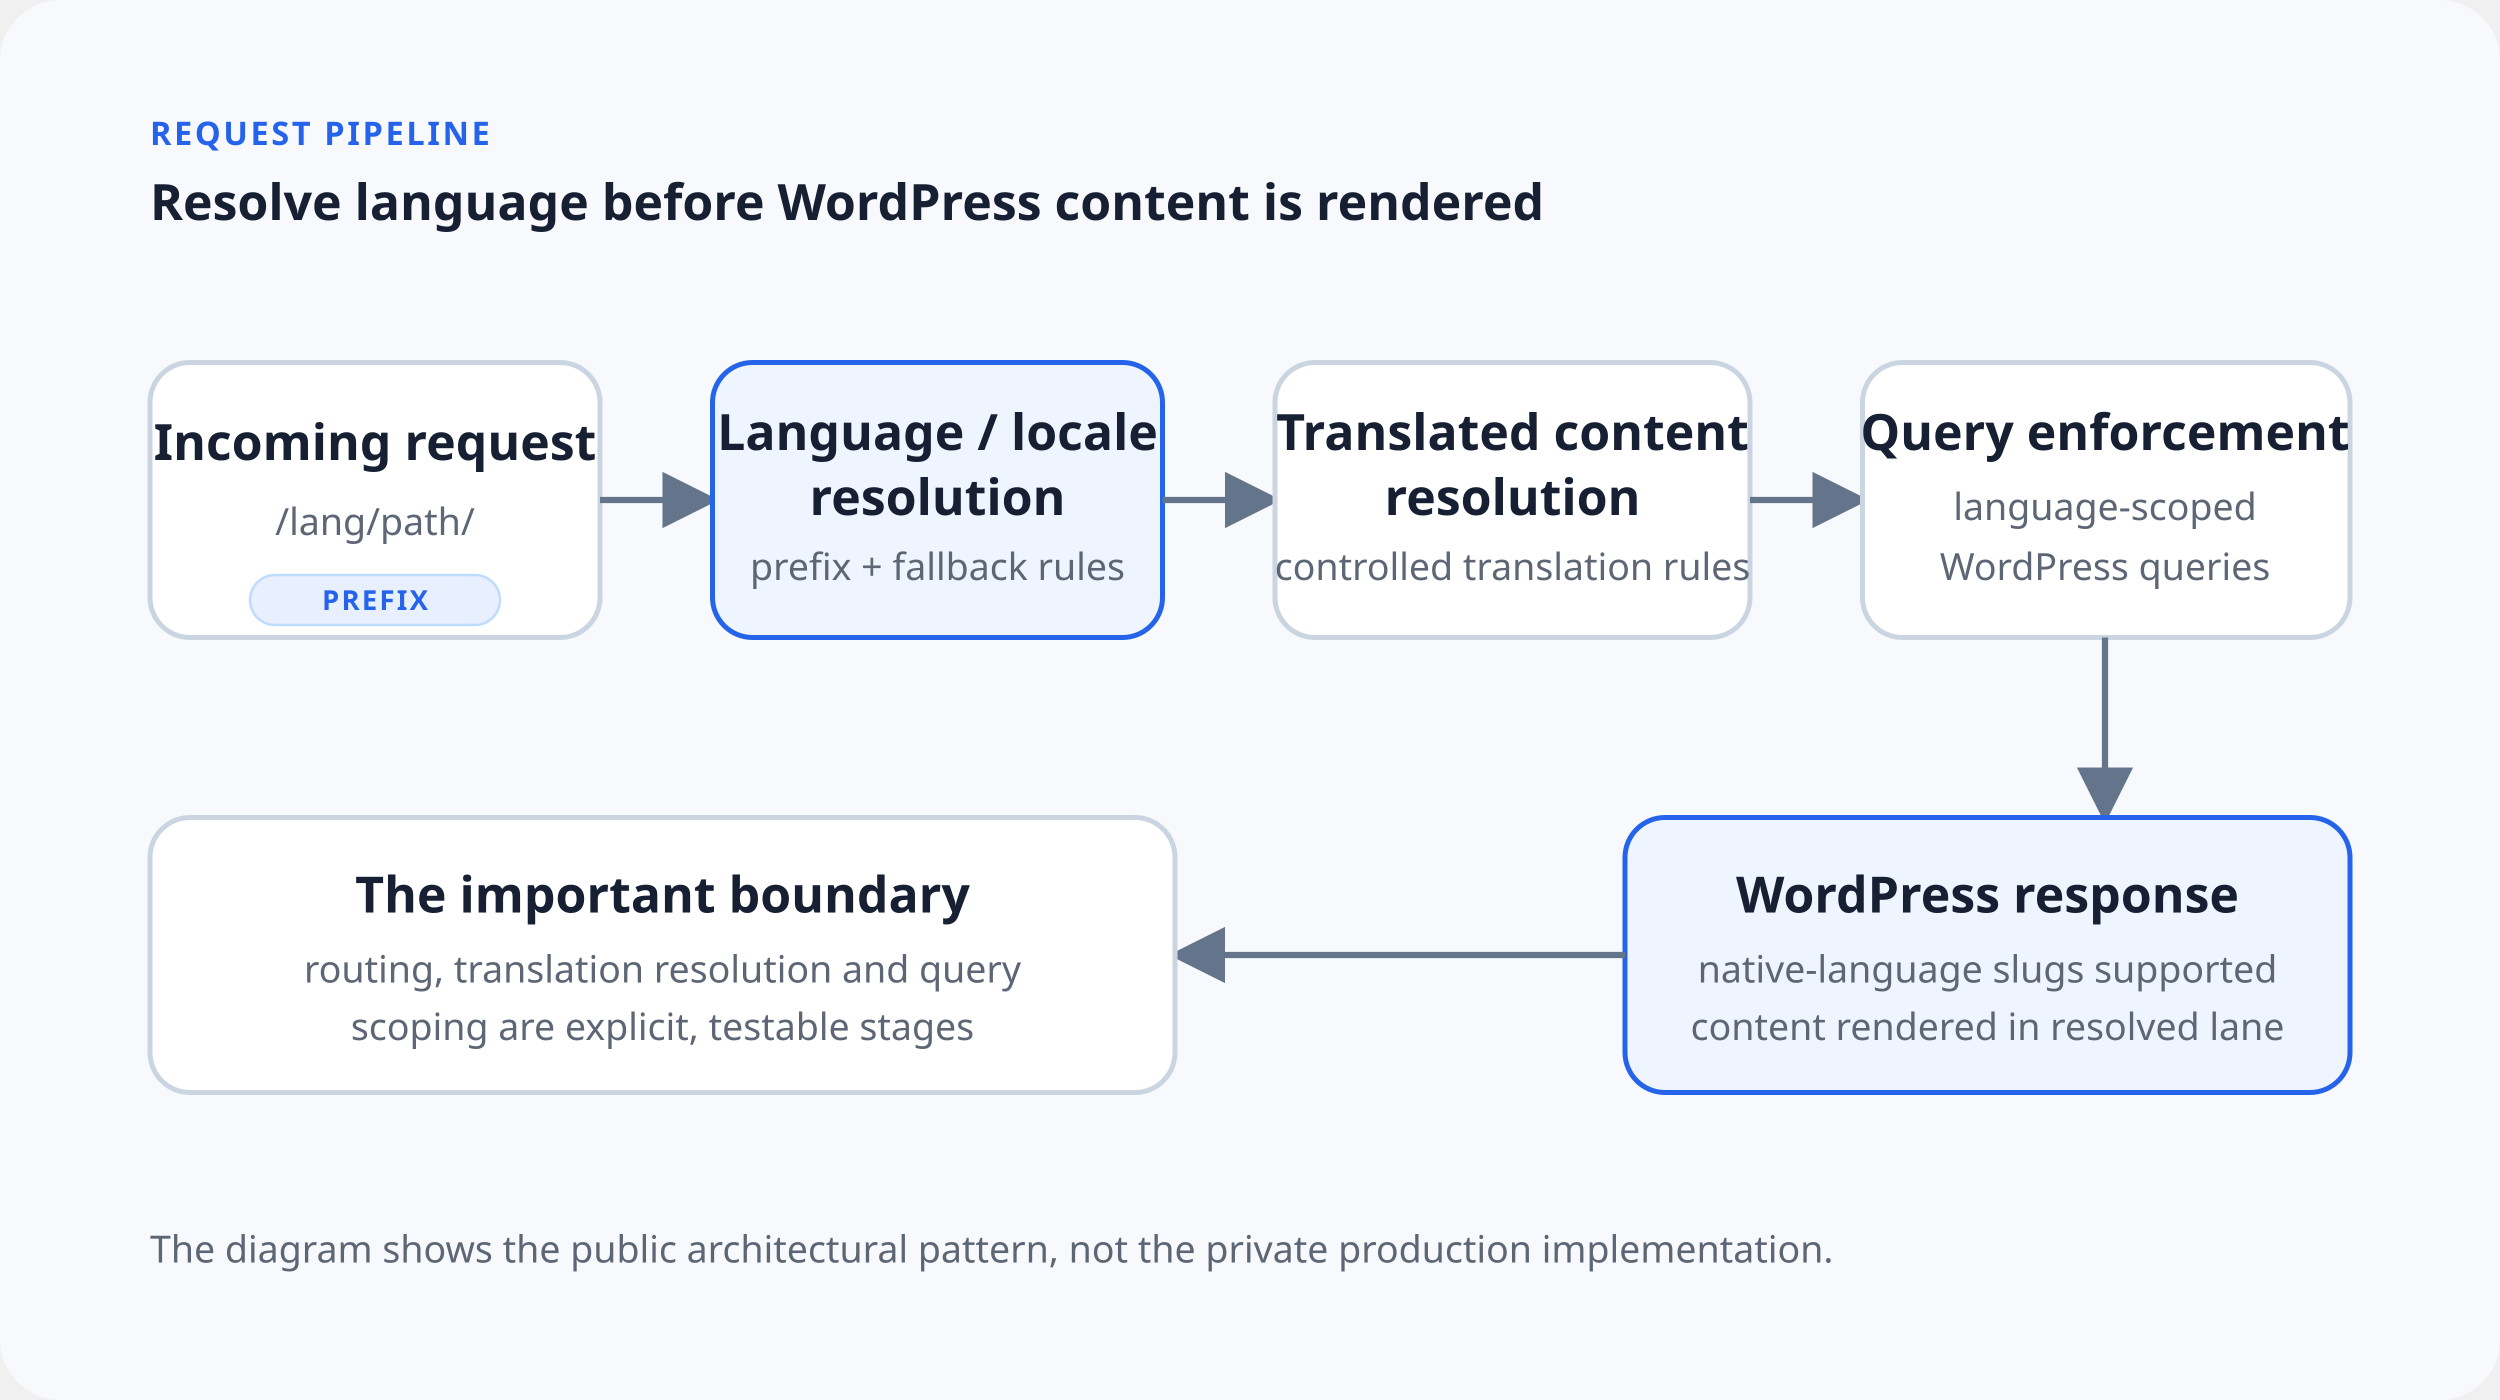
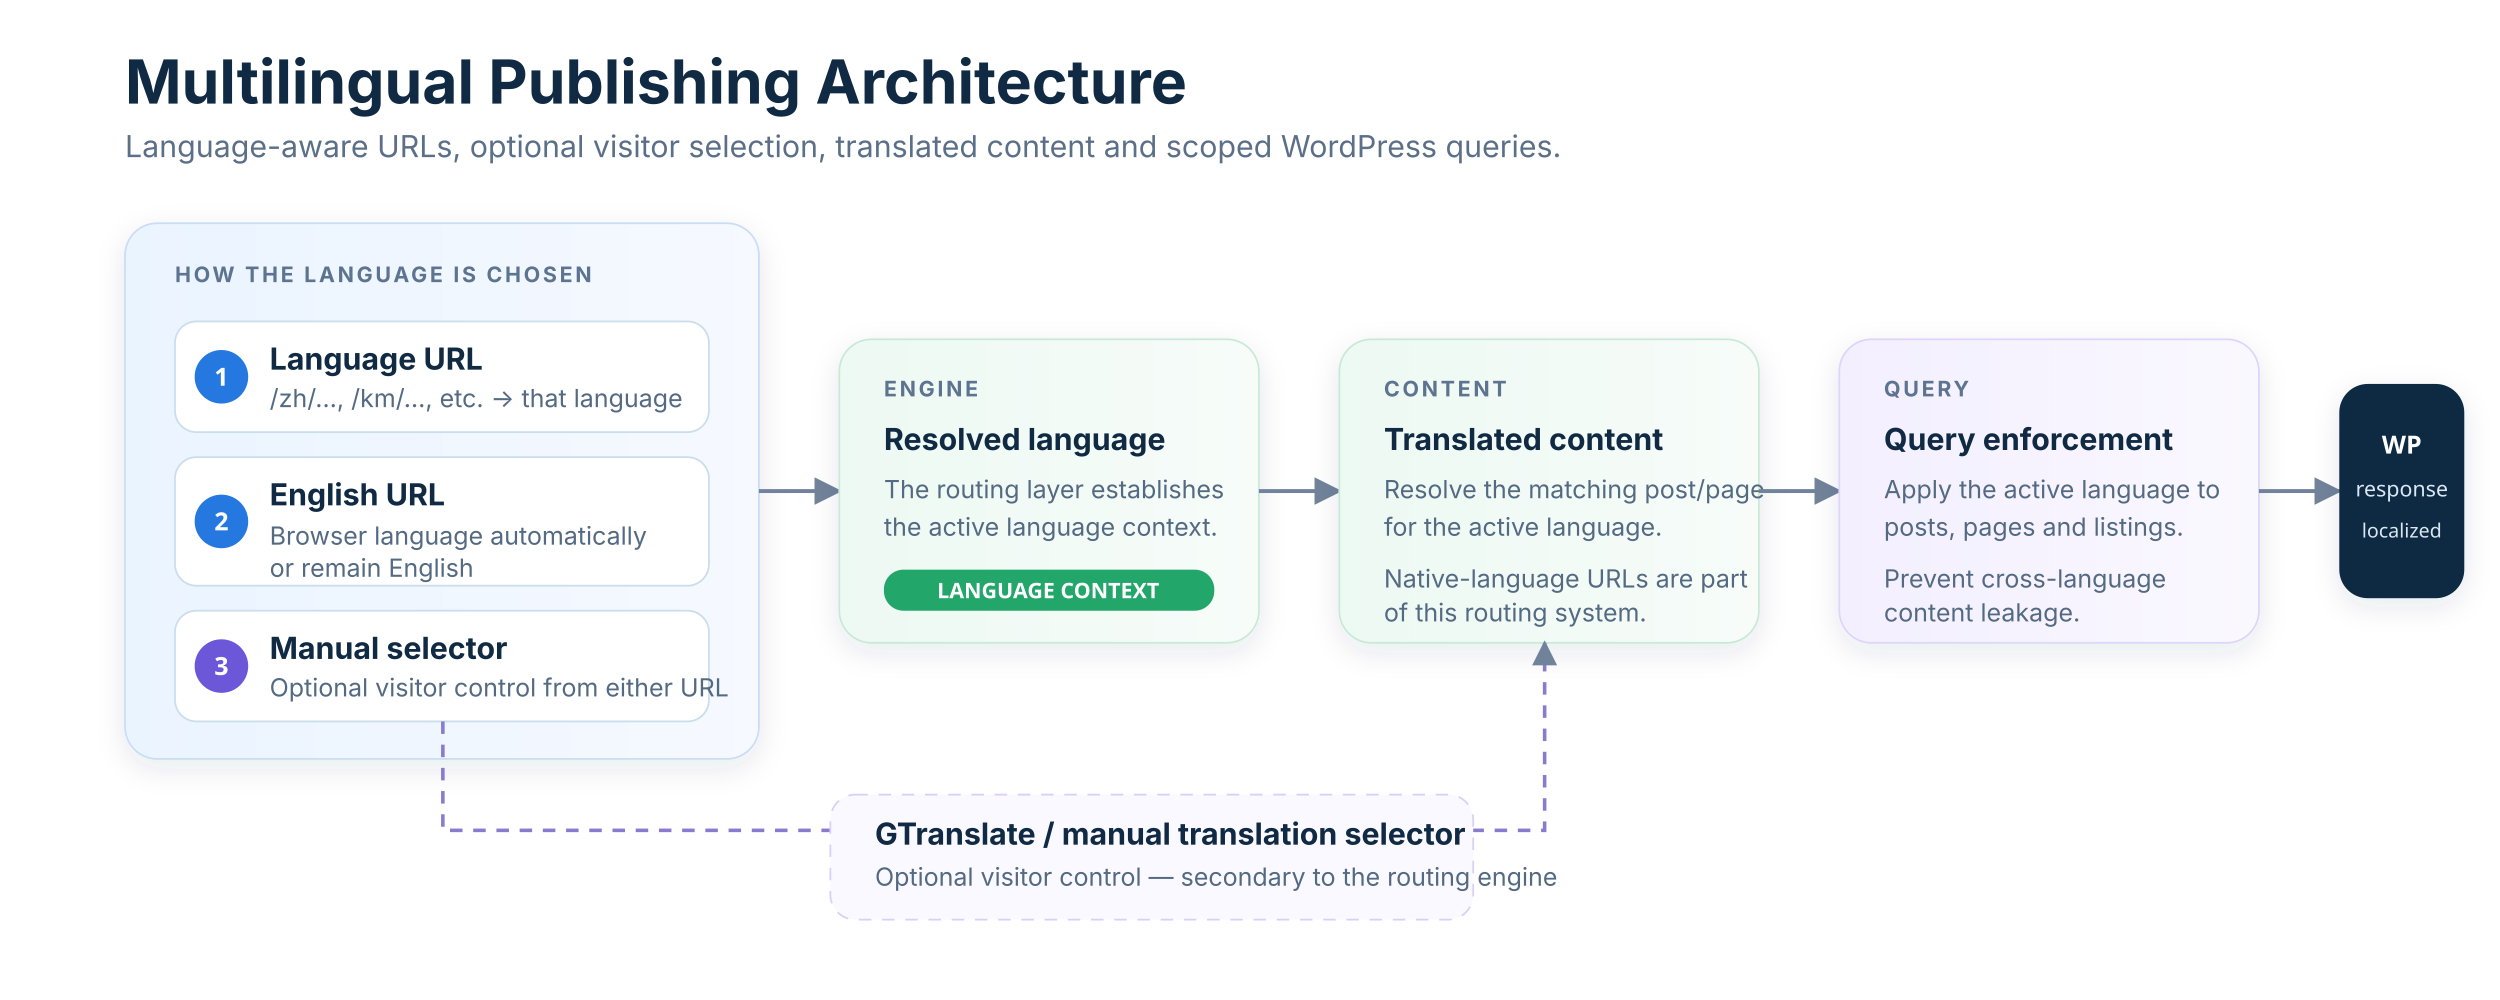
- <svg xmlns="http://www.w3.org/2000/svg" viewBox="0 0 1000 560" role="img" aria-labelledby="title desc">
+ <svg xmlns="http://www.w3.org/2000/svg" viewBox="0 0 1400 560" role="img" aria-labelledby="title desc">
  <defs>
+     <linearGradient id="blue" x1="0" x2="1">
+       <stop stop-color="#eaf4ff" />
+       <stop offset="1" stop-color="#f6f9ff" />
+     </linearGradient>
+     <linearGradient id="green" x1="0" x2="1">
+       <stop stop-color="#edf9f3" />
+       <stop offset="1" stop-color="#f7fcf9" />
+     </linearGradient>
+     <linearGradient id="purple" x1="0" x2="1">
+       <stop stop-color="#f3efff" />
+       <stop offset="1" stop-color="#faf8ff" />
+     </linearGradient>
+     <filter id="shadow" x="-20%" y="-20%" width="140%" height="150%">
+       <feDropShadow dx="0" dy="5" stdDeviation="8" flood-color="#18304d" flood-opacity=".10" />
+     </filter>
+     <marker id="arrow" viewBox="0 0 10 10" refX="9" refY="5" markerWidth="7" markerHeight="7" orient="auto">
+       <path d="M0 0L10 5L0 10z" fill="#71839a" />
+     </marker>
    <style>
- .t{font:600 20px system-ui,sans-serif;fill:#172033}.s{font:15px system-ui,sans-serif;fill:#5d6675}.box{fill:#fff;stroke:#cbd5e1;stroke-width:2}.accent{fill:#eef5ff;stroke:#2563eb;stroke-width:2}.line{stroke:#64748b;stroke-width:2.5;fill:none}.pill{fill:#e8f0ff;stroke:#bfdbfe}.small{font:600 13px system-ui,sans-serif;fill:#2563eb;letter-spacing:.08em;text-transform:uppercase}
- </style>
-     <marker id="a" markerWidth="9" markerHeight="9" refX="8" refY="4.5" orient="auto">
-       <path d="M0 0 9 4.5 0 9z" fill="#64748b" />
-     </marker>
+     .title{font:700 34px system-ui,-apple-system,Segoe UI,sans-serif;fill:#102a43}.sub{font:400 17px system-ui,-apple-system,Segoe UI,sans-serif;fill:#5b7088}.h{font:700 17px system-ui,-apple-system,Segoe UI,sans-serif;fill:#102a43}.b{font:400 14px system-ui,-apple-system,Segoe UI,sans-serif;fill:#536a82}.small{font:700 12px system-ui,-apple-system,Segoe UI,sans-serif;letter-spacing:1.5px;fill:#5d7490}.arrow{stroke:#71839a;stroke-width:2.2;fill:none}.dash{stroke:#8a7bd1;stroke-width:2;stroke-dasharray:7 6;fill:none}
+   </style>
  </defs>
-   <rect width="1000" height="560" rx="24" fill="#f7f9fc" />
-   <text x="60" y="58" class="small">REQUEST PIPELINE</text>
-   <text x="60" y="88" class="t">Resolve language before WordPress content is rendered</text>
-   <g>
-     <rect x="60" y="145" width="180" height="110" rx="16" class="box" />
-     <text x="150" y="184" text-anchor="middle" class="t">Incoming request</text>
-     <text x="150" y="214" text-anchor="middle" class="s">/lang/path/</text>
-     <rect x="100" y="230" width="100" height="20" rx="10" class="pill" />
-     <text x="150" y="244" text-anchor="middle" class="small" style="font-size:11px">PREFIX</text>
-   </g>
-   <path d="M240 200h45" class="line" marker-end="url(#a)" />
-   <rect x="285" y="145" width="180" height="110" rx="16" class="accent" />
-   <text x="375" y="180" text-anchor="middle" class="t">Language / locale</text>
-   <text x="375" y="206" text-anchor="middle" class="t">resolution</text>
-   <text x="375" y="232" text-anchor="middle" class="s">prefix + fallback rules</text>
-   <path d="M465 200h45" class="line" marker-end="url(#a)" />
-   <rect x="510" y="145" width="190" height="110" rx="16" class="box" />
-   <text x="605" y="180" text-anchor="middle" class="t">Translated content</text>
-   <text x="605" y="206" text-anchor="middle" class="t">resolution</text>
-   <text x="605" y="232" text-anchor="middle" class="s">controlled translation rules</text>
-   <path d="M700 200h45" class="line" marker-end="url(#a)" />
-   <rect x="745" y="145" width="195" height="110" rx="16" class="box" />
-   <text x="842" y="180" text-anchor="middle" class="t">Query enforcement</text>
-   <text x="842" y="208" text-anchor="middle" class="s">language-scoped</text>
-   <text x="842" y="232" text-anchor="middle" class="s">WordPress queries</text>
-   <path d="M842 255v72" class="line" marker-end="url(#a)" />
-   <rect x="650" y="327" width="290" height="110" rx="16" class="accent" />
-   <text x="795" y="365" text-anchor="middle" class="t">WordPress response</text>
-   <text x="795" y="393" text-anchor="middle" class="s">native-language slugs supported</text>
-   <text x="795" y="416" text-anchor="middle" class="s">content rendered in resolved lane</text>
-   <path d="M650 382H470" class="line" marker-end="url(#a)" />
-   <rect x="60" y="327" width="410" height="110" rx="16" class="box" />
-   <text x="265" y="365" text-anchor="middle" class="t">The important boundary</text>
-   <text x="265" y="393" text-anchor="middle" class="s">routing, translation resolution and query</text>
-   <text x="265" y="416" text-anchor="middle" class="s">scoping are explicit, testable stages</text>
-   <text x="60" y="505" class="s">The diagram shows the public architectural pattern, not the private production implementation.</text>
+   <rect width="1400" height="560" fill="#fff" />
+   <text x="70" y="58" class="title">Multilingual Publishing Architecture</text>
+   <text x="70" y="88" class="sub">Language-aware URLs, optional visitor selection, translated content and scoped WordPress queries.</text>
+   <rect x="70" y="125" width="355" height="300" rx="18" fill="url(#blue)" stroke="#c9ddf5" filter="url(#shadow)" />
+   <text x="98" y="158" class="small">HOW THE LANGUAGE IS CHOSEN</text>
+   <rect x="98" y="180" width="299" height="62" rx="12" fill="#fff" stroke="#cbddec" />
+   <circle cx="124" cy="211" r="15" fill="#2478df" />
+   <text x="124" y="216" text-anchor="middle" font-family="system-ui" font-size="14" font-weight="700" fill="#fff">1</text>
+   <text x="151" y="207" class="h">Language URL</text>
+   <text x="151" y="228" class="b">/zh/..., /km/..., etc. → that language</text>
+   <rect x="98" y="256" width="299" height="72" rx="12" fill="#fff" stroke="#cbddec" />
+   <circle cx="124" cy="292" r="15" fill="#2478df" />
+   <text x="124" y="297" text-anchor="middle" font-family="system-ui" font-size="14" font-weight="700" fill="#fff">2</text>
+   <text x="151" y="283" class="h">English URL</text>
+   <text x="151" y="305" class="b">Browser language automatically</text>
+   <text x="151" y="323" class="b">or remain English</text>
+   <rect x="98" y="342" width="299" height="62" rx="12" fill="#fff" stroke="#cbddec" />
+   <circle cx="124" cy="373" r="15" fill="#6d57d9" />
+   <text x="124" y="378" text-anchor="middle" font-family="system-ui" font-size="14" font-weight="700" fill="#fff">3</text>
+   <text x="151" y="369" class="h">Manual selector</text>
+   <text x="151" y="390" class="b">Optional visitor control from either URL</text>
+   <path d="M425 275H470" class="arrow" marker-end="url(#arrow)" />
+   <rect x="470" y="190" width="235" height="170" rx="18" fill="url(#green)" stroke="#c9e9d7" filter="url(#shadow)" />
+   <text x="495" y="222" class="small">ENGINE</text>
+   <text x="495" y="252" class="h">Resolved language</text>
+   <text x="495" y="279" class="b">The routing layer establishes</text>
+   <text x="495" y="300" class="b">the active language context.</text>
+   <rect x="495" y="319" width="185" height="23" rx="11" fill="#22a66a" />
+   <text x="587" y="335" text-anchor="middle" font-family="system-ui" font-size="12" font-weight="700" fill="#fff">LANGUAGE CONTEXT</text>
+   <path d="M705 275H750" class="arrow" marker-end="url(#arrow)" />
+   <rect x="750" y="190" width="235" height="170" rx="18" fill="url(#green)" stroke="#c9e9d7" filter="url(#shadow)" />
+   <text x="775" y="222" class="small">CONTENT</text>
+   <text x="775" y="252" class="h">Translated content</text>
+   <text x="775" y="279" class="b">Resolve the matching post/page</text>
+   <text x="775" y="300" class="b">for the active language.</text>
+   <text x="775" y="329" class="b">Native-language URLs are part</text>
+   <text x="775" y="348" class="b">of this routing system.</text>
+   <path d="M985 275H1030" class="arrow" marker-end="url(#arrow)" />
+   <rect x="1030" y="190" width="235" height="170" rx="18" fill="url(#purple)" stroke="#ddd5fa" filter="url(#shadow)" />
+   <text x="1055" y="222" class="small">QUERY</text>
+   <text x="1055" y="252" class="h">Query enforcement</text>
+   <text x="1055" y="279" class="b">Apply the active language to</text>
+   <text x="1055" y="300" class="b">posts, pages and listings.</text>
+   <text x="1055" y="329" class="b">Prevent cross-language</text>
+   <text x="1055" y="348" class="b">content leakage.</text>
+   <path d="M1265 275H1310" class="arrow" marker-end="url(#arrow)" />
+   <rect x="1310" y="215" width="70" height="120" rx="16" fill="#102a43" filter="url(#shadow)" />
+   <text x="1345" y="254" text-anchor="middle" font-family="system-ui" font-size="14" font-weight="700" fill="#fff">WP</text>
+   <text x="1345" y="278" text-anchor="middle" font-family="system-ui" font-size="12" fill="#dbe7f2">response</text>
+   <text x="1345" y="301" text-anchor="middle" font-family="system-ui" font-size="11" fill="#dbe7f2">localized</text>
+   <path d="M248 404V465H865V360" class="dash" marker-end="url(#arrow)" />
+   <rect x="465" y="445" width="360" height="70" rx="14" fill="#faf9ff" stroke="#d8d0f7" stroke-dasharray="7 6" />
+   <text x="490" y="473" class="h">GTranslate / manual translation selector</text>
+   <text x="490" y="496" class="b">Optional visitor control — secondary to the routing engine</text>
</svg>
